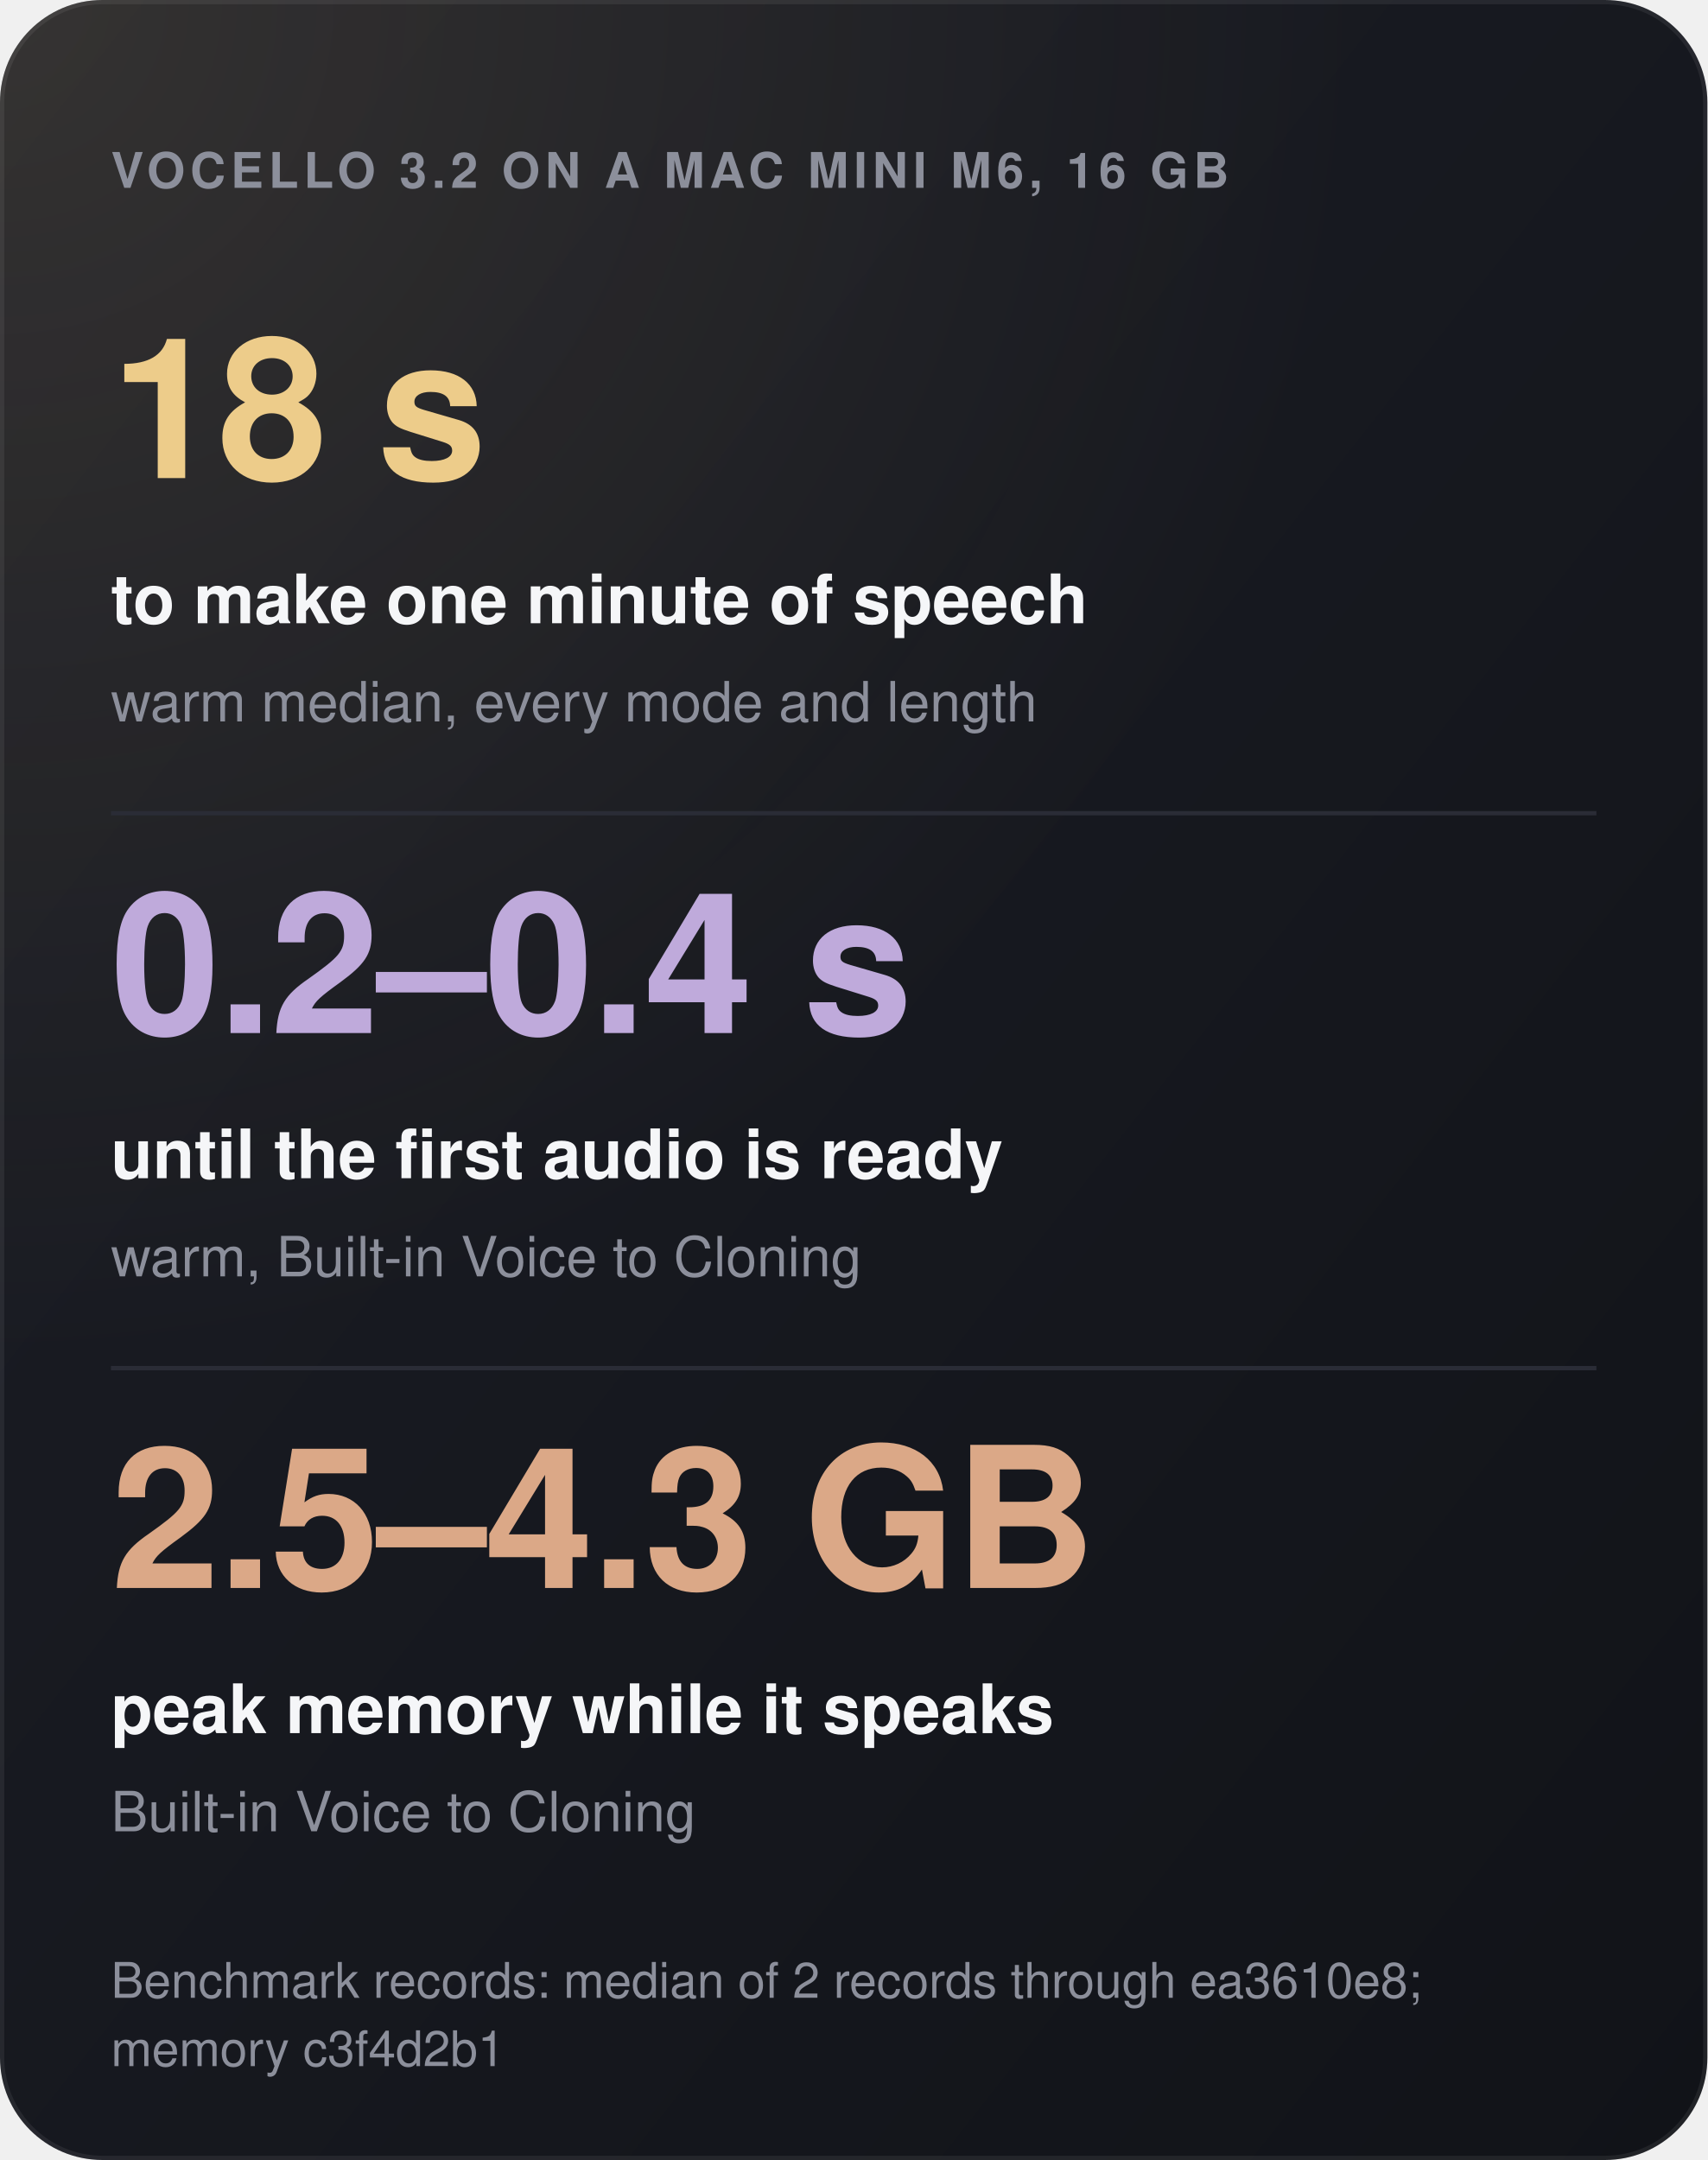
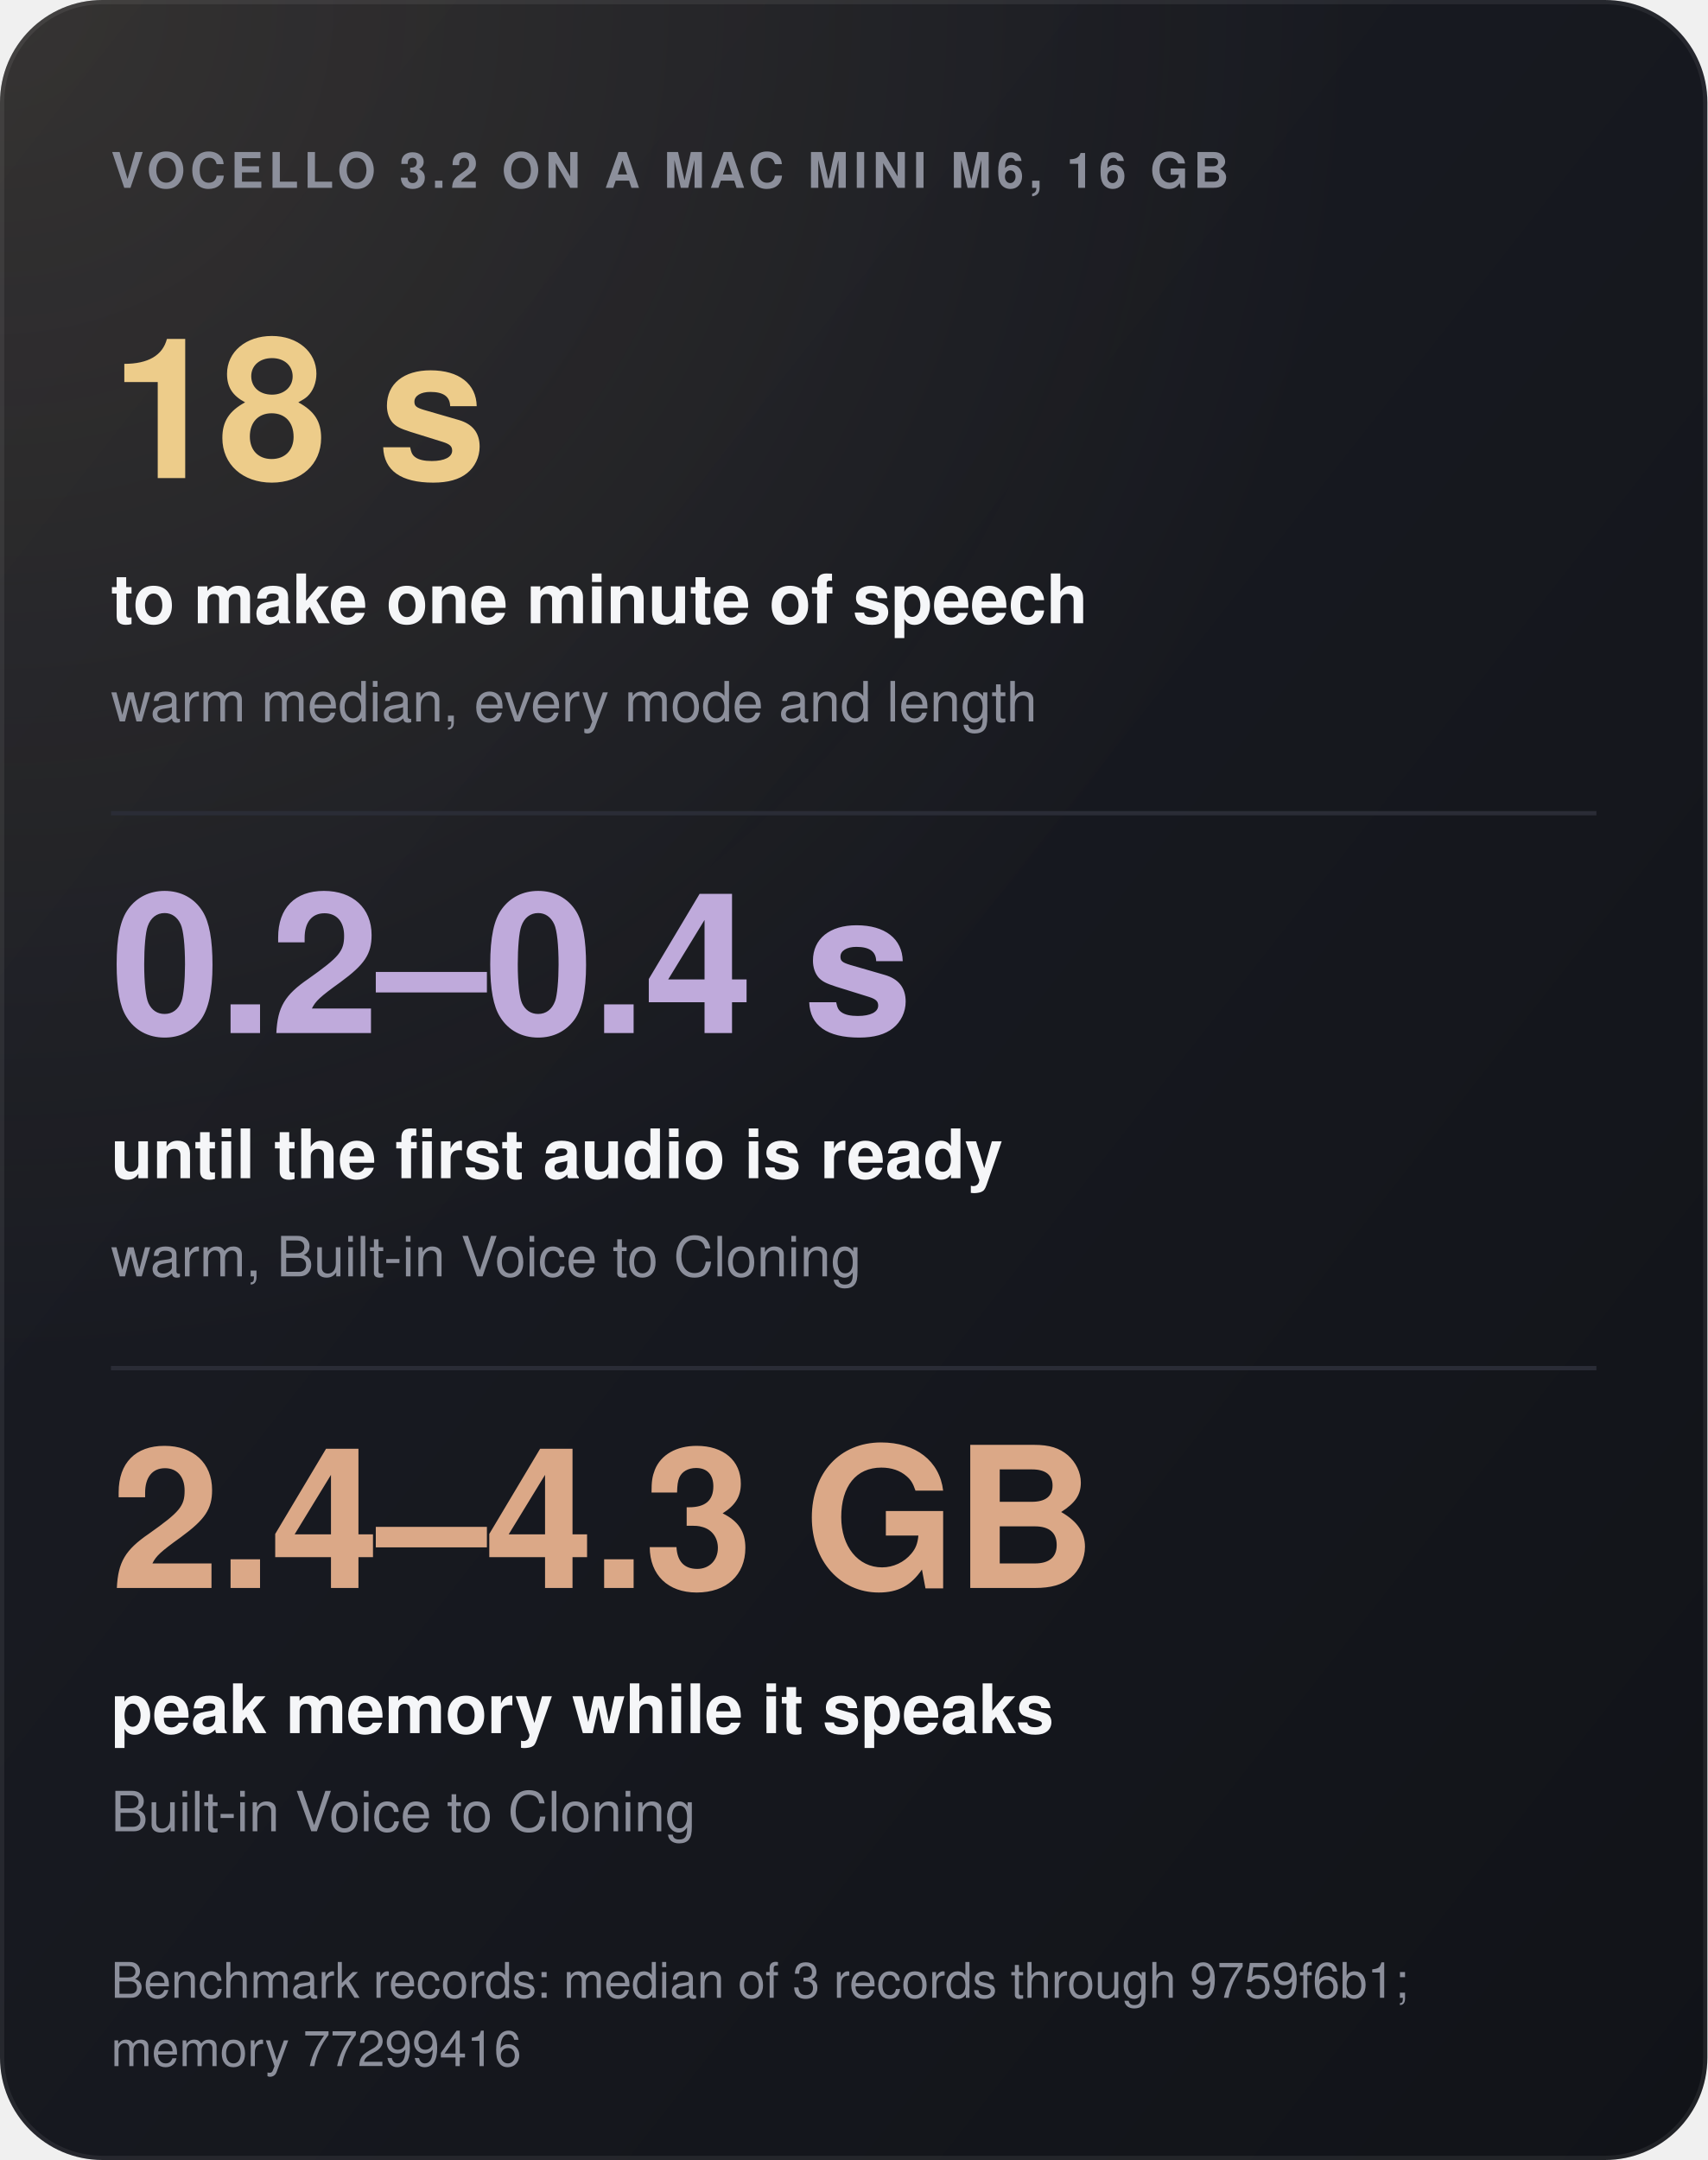
<svg xmlns="http://www.w3.org/2000/svg" width="400" height="506" viewBox="0 0 400 506" role="img" aria-labelledby="title desc">
  <defs>
    <linearGradient id="canvas" x1="0" y1="0" x2="1" y2="1">
      <stop offset="0" stop-color="#1C1E26" />
      <stop offset="1" stop-color="#111318" />
    </linearGradient>
    <radialGradient id="glow0" cx="0" cy="0" r="320" gradientUnits="userSpaceOnUse">
      <stop offset="0" stop-color="#EDCC8A" stop-opacity="0.12" />
      <stop offset="1" stop-color="#EDCC8A" stop-opacity="0" />
    </radialGradient>
  </defs>
  <rect width="400" height="506" rx="24" fill="url(#canvas)" />
  <rect width="400" height="506" rx="24" fill="url(#glow0)" />
  <rect x="0.5" y="0.5" width="399" height="505" rx="23.5" fill="none" stroke="#FFFFFF" stroke-opacity="0.07" />
  <text x="26" y="44" font-family="-apple-system, BlinkMacSystemFont, 'SF Pro Text', 'Segoe UI', Helvetica, Arial, sans-serif" font-size="11.5" font-weight="600" fill="#8C8F9B" letter-spacing="1.2">VOCELLO 3.2 ON A MAC MINI M6, 16 GB</text>
  <text x="26" y="112" font-family="ui-rounded, 'SF Pro Rounded', -apple-system, BlinkMacSystemFont, 'Segoe UI', Helvetica, Arial, sans-serif" font-size="46" font-weight="700" fill="#EDCC8A" letter-spacing="-0.5">18 s</text>
  <text x="26" y="146" font-family="-apple-system, BlinkMacSystemFont, 'SF Pro Text', 'Segoe UI', Helvetica, Arial, sans-serif" font-size="16" font-weight="600" fill="#F5F6F8">to make one minute of speech</text>
  <text x="26" y="169" font-family="-apple-system, BlinkMacSystemFont, 'SF Pro Text', 'Segoe UI', Helvetica, Arial, sans-serif" font-size="13" font-weight="400" fill="#8C8F9B">warm median, every mode and length</text>
  <rect x="26" y="190" width="348" height="1" fill="#2A2C36" />
  <text x="26" y="242" font-family="ui-rounded, 'SF Pro Rounded', -apple-system, BlinkMacSystemFont, 'Segoe UI', Helvetica, Arial, sans-serif" font-size="46" font-weight="700" fill="#BFAADB" letter-spacing="-0.5">0.2–0.4 s</text>
  <text x="26" y="276" font-family="-apple-system, BlinkMacSystemFont, 'SF Pro Text', 'Segoe UI', Helvetica, Arial, sans-serif" font-size="16" font-weight="600" fill="#F5F6F8">until the first audio is ready</text>
  <text x="26" y="299" font-family="-apple-system, BlinkMacSystemFont, 'SF Pro Text', 'Segoe UI', Helvetica, Arial, sans-serif" font-size="13" font-weight="400" fill="#8C8F9B">warm, Built-in Voice to Cloning</text>
  <rect x="26" y="320" width="348" height="1" fill="#2A2C36" />
-   <text x="26" y="372" font-family="ui-rounded, 'SF Pro Rounded', -apple-system, BlinkMacSystemFont, 'Segoe UI', Helvetica, Arial, sans-serif" font-size="46" font-weight="700" fill="#DBA887" letter-spacing="-0.5">2.5–4.3 GB</text>
+   <text x="26" y="372" font-family="ui-rounded, 'SF Pro Rounded', -apple-system, BlinkMacSystemFont, 'Segoe UI', Helvetica, Arial, sans-serif" font-size="46" font-weight="700" fill="#DBA887" letter-spacing="-0.5">2.4–4.3 GB</text>
  <text x="26" y="406" font-family="-apple-system, BlinkMacSystemFont, 'SF Pro Text', 'Segoe UI', Helvetica, Arial, sans-serif" font-size="16" font-weight="600" fill="#F5F6F8">peak memory while it speaks</text>
  <text x="26" y="429" font-family="-apple-system, BlinkMacSystemFont, 'SF Pro Text', 'Segoe UI', Helvetica, Arial, sans-serif" font-size="13" font-weight="400" fill="#8C8F9B">Built-in Voice to Cloning</text>
-   <text x="26" y="468" font-family="-apple-system, BlinkMacSystemFont, 'SF Pro Text', 'Segoe UI', Helvetica, Arial, sans-serif" font-size="11.5" font-weight="400" fill="#8C8F9B">Benchmark records: median of 2 records through ea3610e8;</text>
-   <text x="26" y="484" font-family="-apple-system, BlinkMacSystemFont, 'SF Pro Text', 'Segoe UI', Helvetica, Arial, sans-serif" font-size="11.5" font-weight="400" fill="#8C8F9B">memory c3f4d2b1</text>
+   <text x="26" y="468" font-family="-apple-system, BlinkMacSystemFont, 'SF Pro Text', 'Segoe UI', Helvetica, Arial, sans-serif" font-size="11.5" font-weight="400" fill="#8C8F9B">Benchmark records: median of 3 records through 9759f6b1;</text>
+   <text x="26" y="484" font-family="-apple-system, BlinkMacSystemFont, 'SF Pro Text', 'Segoe UI', Helvetica, Arial, sans-serif" font-size="11.5" font-weight="400" fill="#8C8F9B">memory 77299416</text>
</svg>
